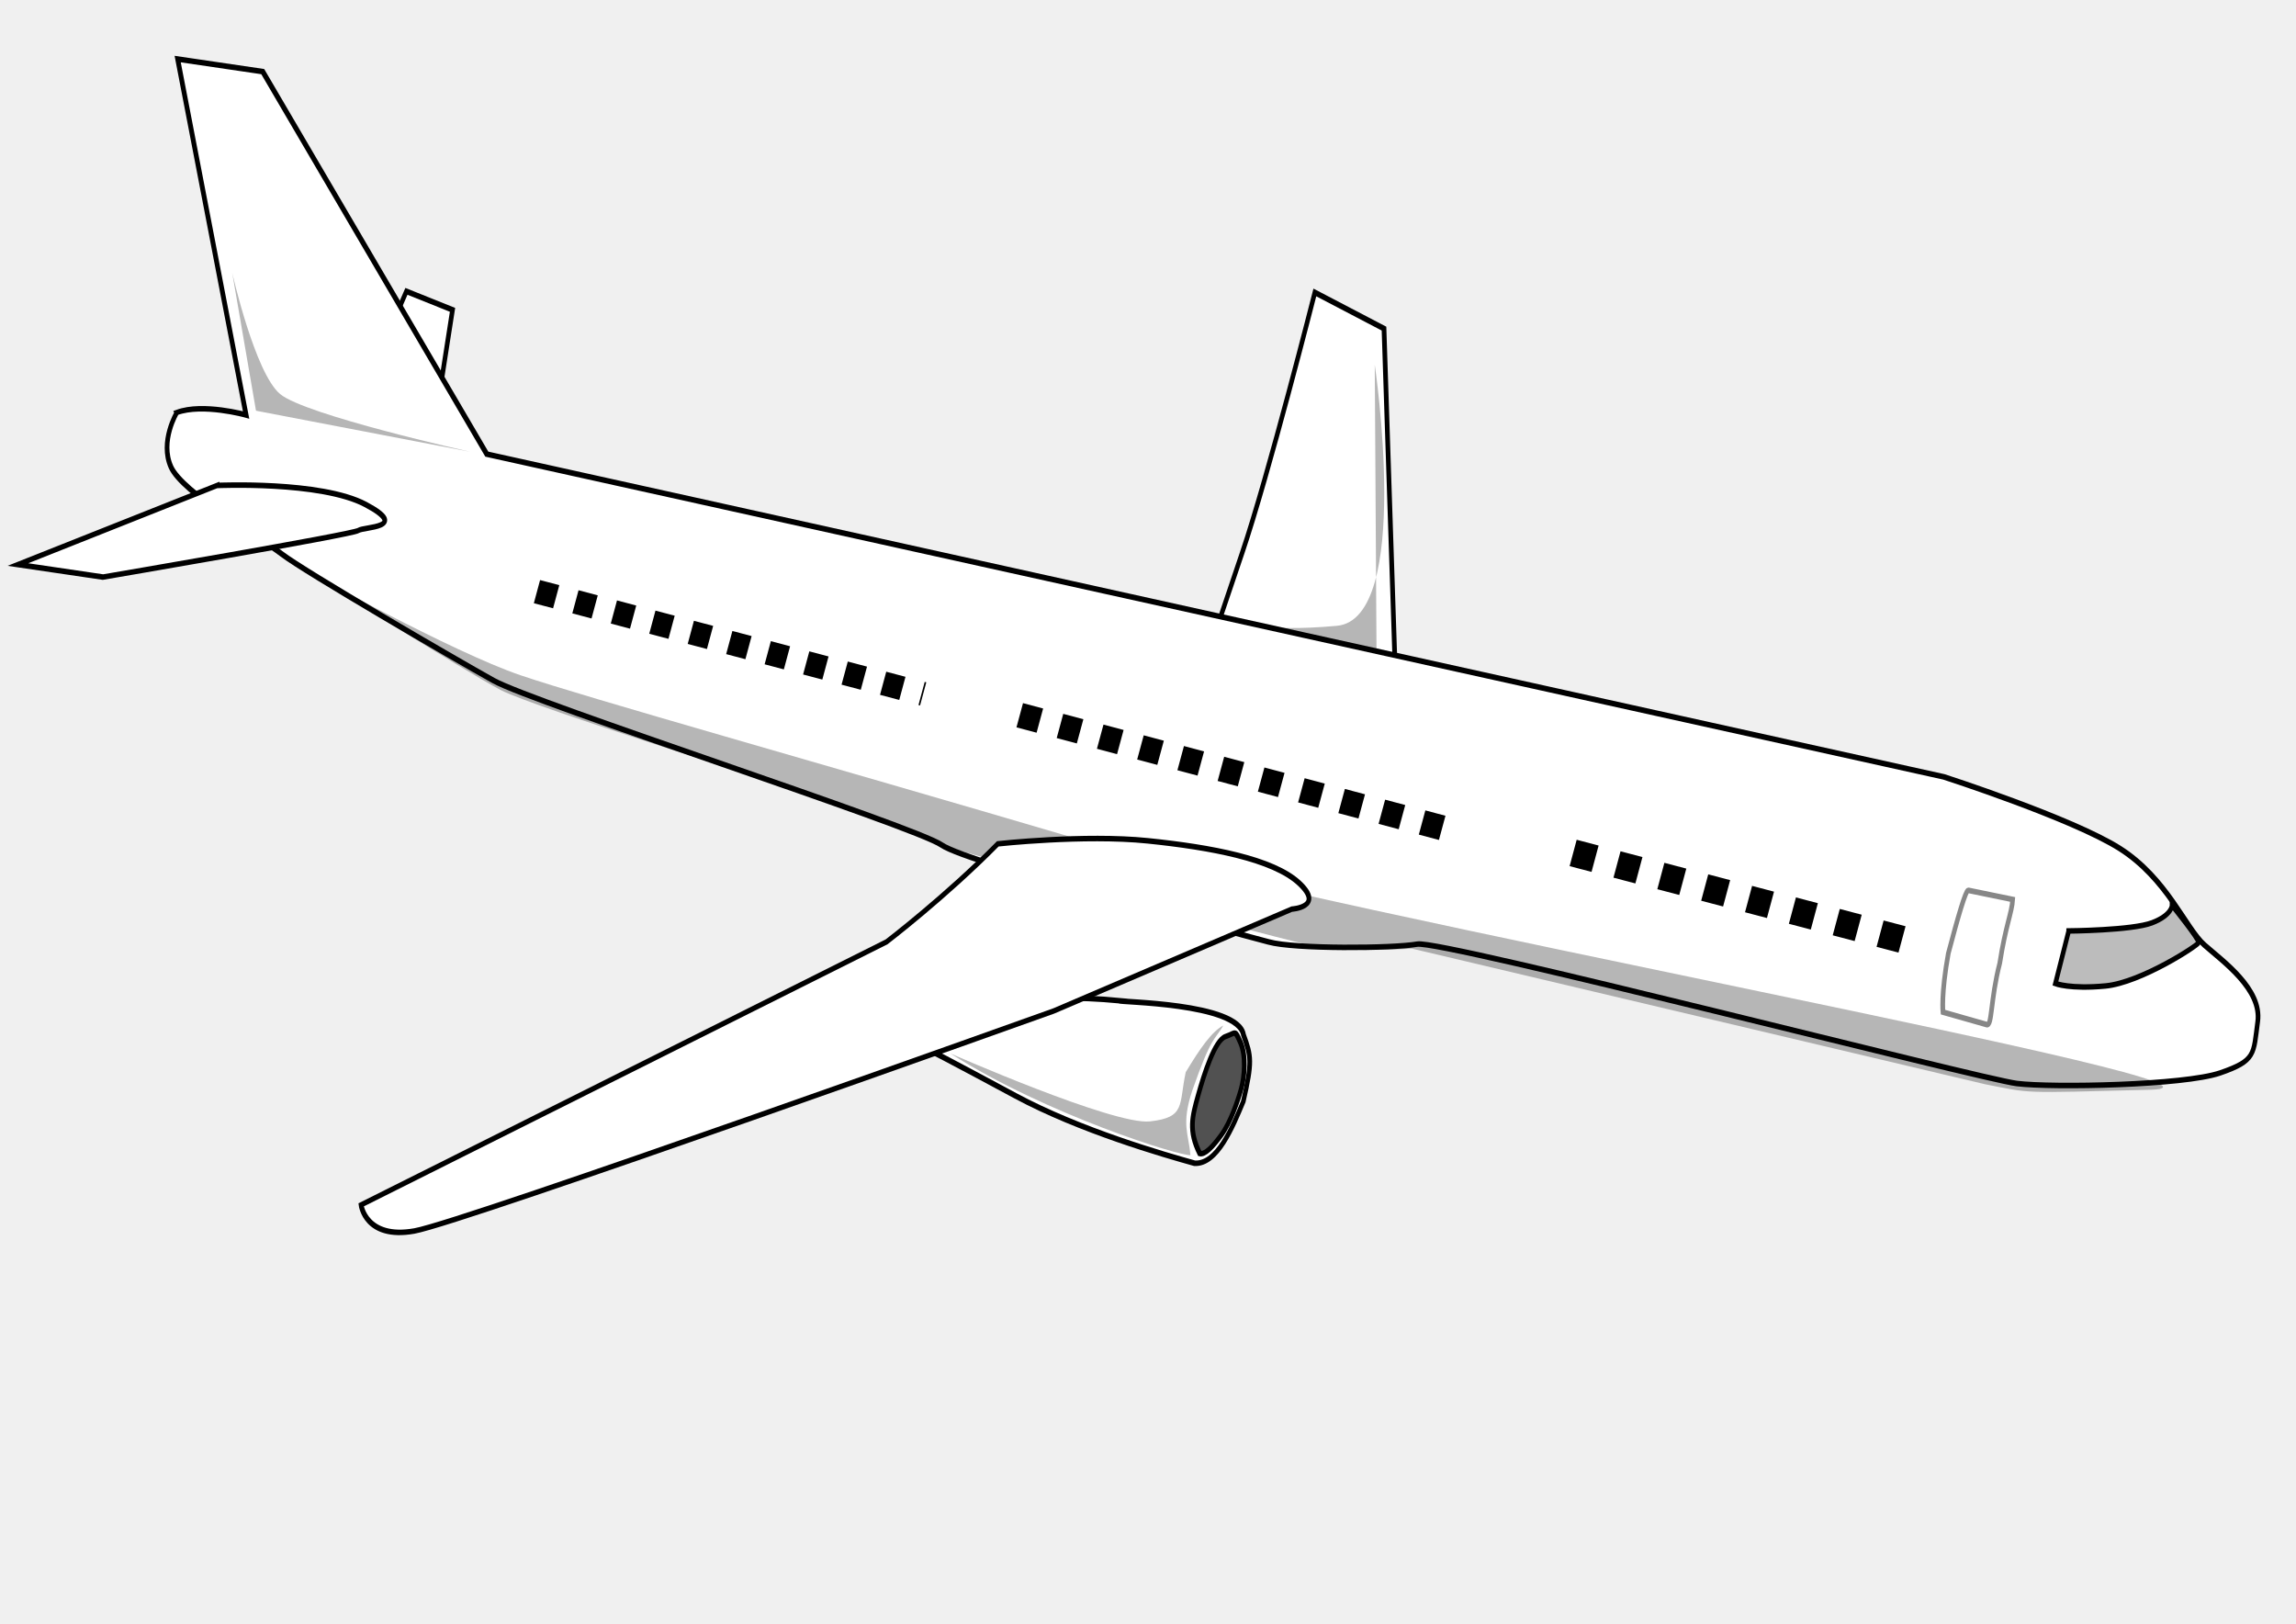
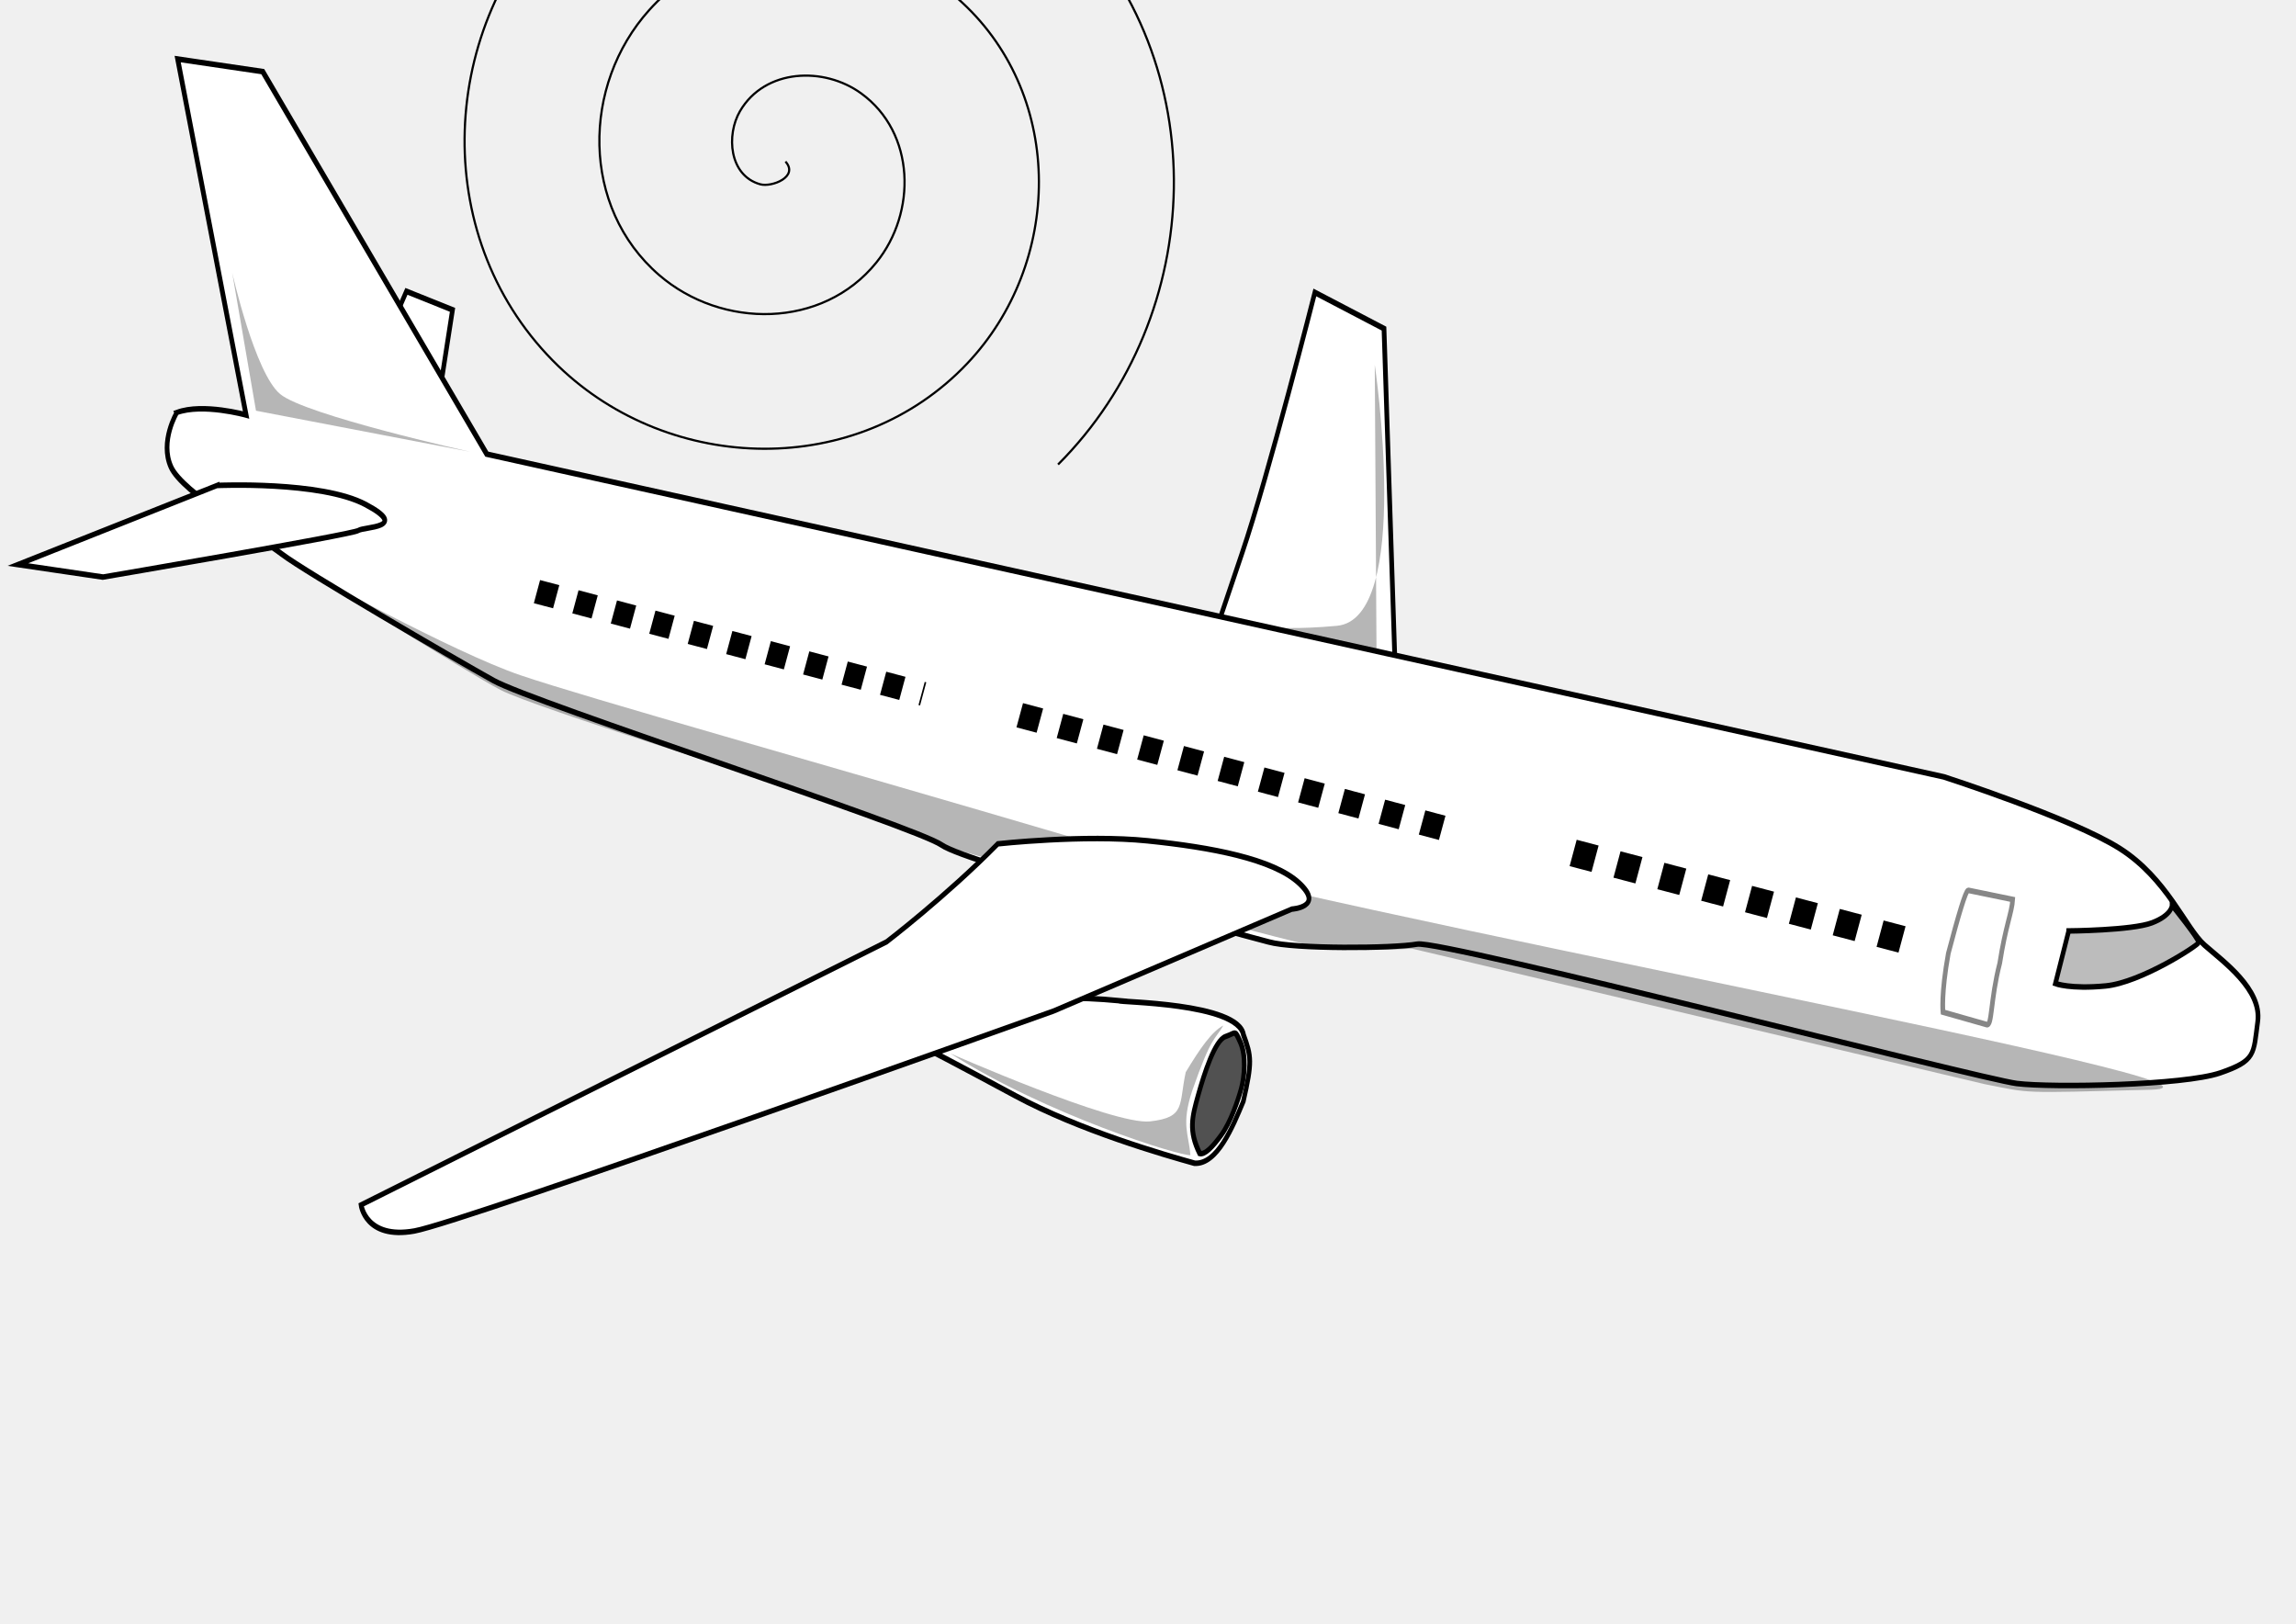
<svg xmlns="http://www.w3.org/2000/svg" xmlns:xlink="http://www.w3.org/1999/xlink" width="1052.362" height="744.094" id="svg3355" version="1.1">
  <defs id="defs3359">
    <linearGradient id="linearGradient2234">
      <stop id="stop2236" offset="0" stop-color="#c7e9ff" />
      <stop id="stop2242" offset="1" stop-color="#7d9cc3" />
      <stop id="stop2238" offset="1" stop-opacity="0" stop-color="#c7e9ff" />
    </linearGradient>
    <linearGradient gradientTransform="scale(1.588103,0.629682)" gradientUnits="userSpaceOnUse" id="linearGradient2240" x1="245.638" x2="248.283" xlink:href="#linearGradient2234" y1="440.963" y2="469.257" />
    <linearGradient gradientTransform="scale(1.29908,0.769775)" gradientUnits="userSpaceOnUse" id="linearGradient2250" x1="303.696" x2="157.025" xlink:href="#linearGradient2234" y1="366.641" y2="296.046" />
    <linearGradient gradientTransform="scale(0.78238,1.278152)" gradientUnits="userSpaceOnUse" id="linearGradient2258" x1="592.348" x2="327.766" xlink:href="#linearGradient2234" y1="141.397" y2="131.061" />
    <linearGradient gradientTransform="scale(2.181401,0.458421)" gradientUnits="userSpaceOnUse" id="linearGradient2266" x1="164.099" x2="144.298" xlink:href="#linearGradient2234" y1="608.97" y2="-95.821" />
    <linearGradient gradientTransform="scale(1.618848,0.617723)" gradientUnits="userSpaceOnUse" id="linearGradient2274" x1="129.477" x2="94.636" xlink:href="#linearGradient2234" y1="371.783" y2="350.346" />
    <linearGradient gradientTransform="scale(0.968308,1.03273)" gradientUnits="userSpaceOnUse" id="linearGradient2290" x1="237.016" x2="205.291" xlink:href="#linearGradient2234" y1="184.195" y2="182.43" />
    <linearGradient id="linearGradient2324" x1="1.468" x2="-0.794" xlink:href="#linearGradient2234" y1="0.341" y2="0.216" />
    <linearGradient id="linearGradient2326" x1="1.667" x2="-3.667" xlink:href="#linearGradient2234" y1="0.611" y2="0.405" />
    <linearGradient id="linearGradient2328" x1="0.426" x2="0.338" xlink:href="#linearGradient2234" y1="1.224" y2="-1.94" />
    <linearGradient id="linearGradient2330" x1="0.868" x2="0.104" xlink:href="#linearGradient2234" y1="0.217" y2="-0.263" />
    <linearGradient id="linearGradient2332" x1="0.396" x2="0.457" xlink:href="#linearGradient2234" y1="0.245" y2="0.909" />
    <linearGradient id="linearGradient2334" x1="0.785" x2="-0.281" xlink:href="#linearGradient2234" y1="0.375" y2="-0.139" />
  </defs>
  <g id="g3377">
    <g transform="rotate(15.6016 524.137 389.919)" id="layer1">
      <g id="g2302" transform="matrix(2.1205 0 0 2.55369 -250.663 -157.86)">
        <path d="m192.02,167.935l-1.94,-13.583l-10.672,-0.97l-0.97,5.821l13.583,8.732z" id="path2212" stroke-width="1px" stroke="#000000" fill-rule="evenodd" fill="#ffffff" />
        <path d="m406.436,168.905l-21.345,-56.272l-16.494,-2.911c0,0 0.97,33.957 0,48.51c-0.97,14.553 -0.97,15.523 -0.97,15.523l38.808,-4.851z" id="path2210" stroke-width="1px" stroke="#000000" fill-rule="evenodd" fill="#ffffff" />
        <path d="m138.659,185.399c4.851,-2.911 14.553,-2.911 14.553,-2.911l-34.927,-58.212l18.434,-1.94l68.885,55.302l322.109,-14.553c0,0 29.106,0.97 40.749,3.881c11.643,2.911 18.434,10.672 23.285,12.613c4.851,1.94 14.553,4.851 15.523,10.672c0.97,5.821 1.94,6.791 -4.851,10.672c-6.791,3.881 -33.957,10.672 -41.719,11.642c-7.762,0.97 -128.067,2.911 -132.918,4.851c-4.851,1.94 -25.225,6.791 -31.047,6.791c-5.821,0 -66.944,0.97 -73.736,-0.97c-6.791,-1.94 -93.14,-4.851 -102.842,-6.791c-9.702,-1.94 -45.6,-9.702 -51.421,-11.642c-5.821,-1.94 -24.255,-5.821 -28.136,-9.702c-3.881,-3.881 -1.94,-9.702 -1.94,-9.702l-0,0z" id="path2204" stroke-width="1px" stroke="#000000" fill-rule="evenodd" fill="#ffffff" />
        <path d="m174.452,206.5c0,0 35.612,7.025 50.99,7.728c15.378,0.703 66.368,0.703 125.452,1.405c59.084,0.703 265.473,-15.456 237.955,-8.431c-27.519,7.025 -24.281,6.323 -34.803,7.025l-127.071,4.215c0,0 -12.141,3.513 -19.425,4.215c-7.284,0.703 -80.128,0.703 -80.128,0.703l-39.659,-2.81c0,0 -57.465,-1.405 -65.559,-2.81c-8.094,-1.405 -47.753,-11.241 -47.753,-11.241z" id="path2298" stroke-width="1px" fill-rule="evenodd" fill-opacity="0.286" fill="#000000" />
        <path d="m151.271,196.071l-36.868,23.285l18.434,-1.94c0,0 49.481,-19.404 50.451,-20.374c0.97,-0.97 10.672,-2.911 0,-4.851c-10.672,-1.94 -32.017,3.881 -32.017,3.881z" id="path2206" stroke-width="1px" stroke="#000000" fill-rule="evenodd" fill="#ffffff" />
        <path d="m349.238,246.173c2.575,-1.145 10.855,-3.295 19.873,-4.614c-0.425,0.398 24.868,-5.423 27.779,-0.063c2.911,3.358 3.42,4.265 3.832,11.517c-0.733,4.963 -1.766,12.166 -6.554,13.024c-6.791,0 -25.749,-0.112 -41.272,-3.022c-15.523,-2.911 -21.345,-3.881 -21.345,-3.881l0.97,-8.732l16.717,-4.23z" id="path2214" stroke-width="1px" stroke="#000000" fill-rule="evenodd" fill="#ffffff" />
        <path d="m334.64,220.326c-7.762,11.642 -17.464,22.315 -17.464,22.315l-94.11,70.825c0,0 2.911,5.821 12.613,1.94c9.702,-3.881 120.306,-68.885 120.306,-68.885l43.659,-29.106c0,0 6.791,-1.94 0,-4.851c-6.791,-2.911 -20.374,-1.94 -33.957,0c-13.583,1.94 -31.047,7.762 -31.047,7.762z" id="path2208" stroke-width="1px" stroke="#000000" fill-rule="evenodd" fill="#ffffff" />
        <path d="m224.037,198.982l86.348,-0.97" id="path2216" stroke-dashoffset="0" stroke-dasharray="4.3 4.3 " stroke-miterlimit="4" stroke-width="4.3" stroke="#000000" fill-rule="evenodd" fill-opacity="0.75" fill="none" />
        <path d="m331.73,197.041l98.961,-0.97" id="path2218" stroke-dashoffset="0" stroke-dasharray="4.5 4.5 " stroke-miterlimit="4" stroke-width="4.5" stroke="#000000" fill-rule="evenodd" fill-opacity="0.75" fill="none" />
        <path d="m454.946,194.131l76.646,-0.97" id="path2220" stroke-dashoffset="0" stroke-dasharray="4.9 4.9 " stroke-miterlimit="4" stroke-width="4.9" stroke="#000000" fill-rule="evenodd" fill-opacity="0.75" fill="none" />
        <path d="m541.193,203.791c0,0 -1.476,-3.03 -2.304,-10.428c-0.119,-6.791 -0.042,-11.744 0.464,-11.845l9.803,-0.566c0.607,2.327 0.042,4.851 1.012,11.642c0.161,6.791 2.143,11.44 0.828,11.238l-9.803,-0.041z" id="path2228" stroke-opacity="0.47" stroke-width="1px" stroke="#000000" fill-rule="evenodd" fill-opacity="0.75" fill="none" />
        <path d="m562.645,183.692l0.286,9.729c0,0 3.434,0.286 10.588,-2.003c7.154,-2.289 16.883,-11.446 16.883,-12.019c0,-0.572 -7.726,-5.151 -7.726,-5.151c0,0 0.572,1.717 -3.148,4.006c-3.72,2.289 -16.883,5.437 -16.883,5.437z" id="path2230" stroke-width="1px" stroke="#000000" fill-rule="evenodd" fill-opacity="0.265" fill="#000000" />
        <path d="m394.681,264.101c-3.72,-3.434 -3.72,-6.009 -3.72,-10.015c0,-4.006 0.286,-10.302 2.289,-11.446c2.003,-1.145 1.431,-1.717 3.434,0.286c2.003,2.003 2.862,5.723 2.862,8.012c0,2.289 -0.286,6.295 -1.431,8.871c-1.145,2.575 -2.289,4.292 -3.434,4.292z" id="path2232" stroke-width="1px" stroke="#000000" fill-rule="evenodd" fill-opacity="0.681" fill="#000000" />
        <path d="m155.028,181.274l-12.95,-22.662c0,0 10.522,16.187 16.997,18.616c6.475,2.428 42.897,0.809 42.897,0.809l-46.943,3.237z" id="path2292" stroke-width="1px" fill-rule="evenodd" fill-opacity="0.286" fill="#000000" />
        <path d="m389.745,216.077c0,0 -29.137,21.853 -85.793,55.037c-56.656,33.184 -66.368,41.278 -71.225,41.278c-4.856,0 0,-4.047 0,-4.047c0,0 114.931,-66.368 157.018,-92.268z" id="path2294" stroke-width="1px" fill-rule="evenodd" fill="#ffffff" />
        <path d="m385.27,119.334l16.997,49.372l-30.756,1.619c0,0 5.666,0.809 21.044,-4.047c15.378,-4.856 -7.284,-46.943 -7.284,-46.943z" id="path2296" stroke-width="1px" fill-rule="evenodd" fill-opacity="0.286" fill="#000000" />
        <path d="m336.95,258.846c23.625,5.992 54.059,6.674 55.877,5.992c-1.591,-3.636 -3.72,-4.787 -3.365,-11.219c0.809,-10.522 1.775,-9.825 2.683,-12.779c-2.045,1.591 -3.493,5.027 -5.112,9.883c0.426,5.992 2.684,7.81 -4.601,10.238c-7.284,2.428 -45.483,-2.116 -45.483,-2.116z" id="path2300" stroke-width="1px" fill-rule="evenodd" fill-opacity="0.286" fill="#000000" />
      </g>
    </g>
  </g>
+   <path style="fill:none;fill-rule:evenodd;stroke:#000000;stroke-width:1px;stroke-linecap:butt;stroke-linejoin:miter;stroke-opacity:1" id="path3397" d="m 360.016,74.039 c 6.264,6.96 -6.292,11.878 -11.569,10.412 -14.3,-3.974 -15.65,-22.629 -9.255,-33.549 11.44,-19.533 38.526,-20.466 55.529,-8.098 24.953,18.151 25.438,54.643 6.941,77.51 -24.654,30.478 -70.839,30.477 -99.49,5.784 C 266.118,95.024 266.621,39.025 297.545,4.627 334.998,-37.033 400.874,-36.018 440.996,1.157 488.28,44.967 486.749,120.754 443.31,166.588 c -50.152,52.918 -135.874,50.868 -187.412,1.157 -58.561,-56.486 -55.99,-152.158 1.9e-4,-209.392 62.812,-64.209 168.446,-61.116 231.373,1.157 69.861,69.135 66.245,184.737 -2.314,253.353" />
</svg>
